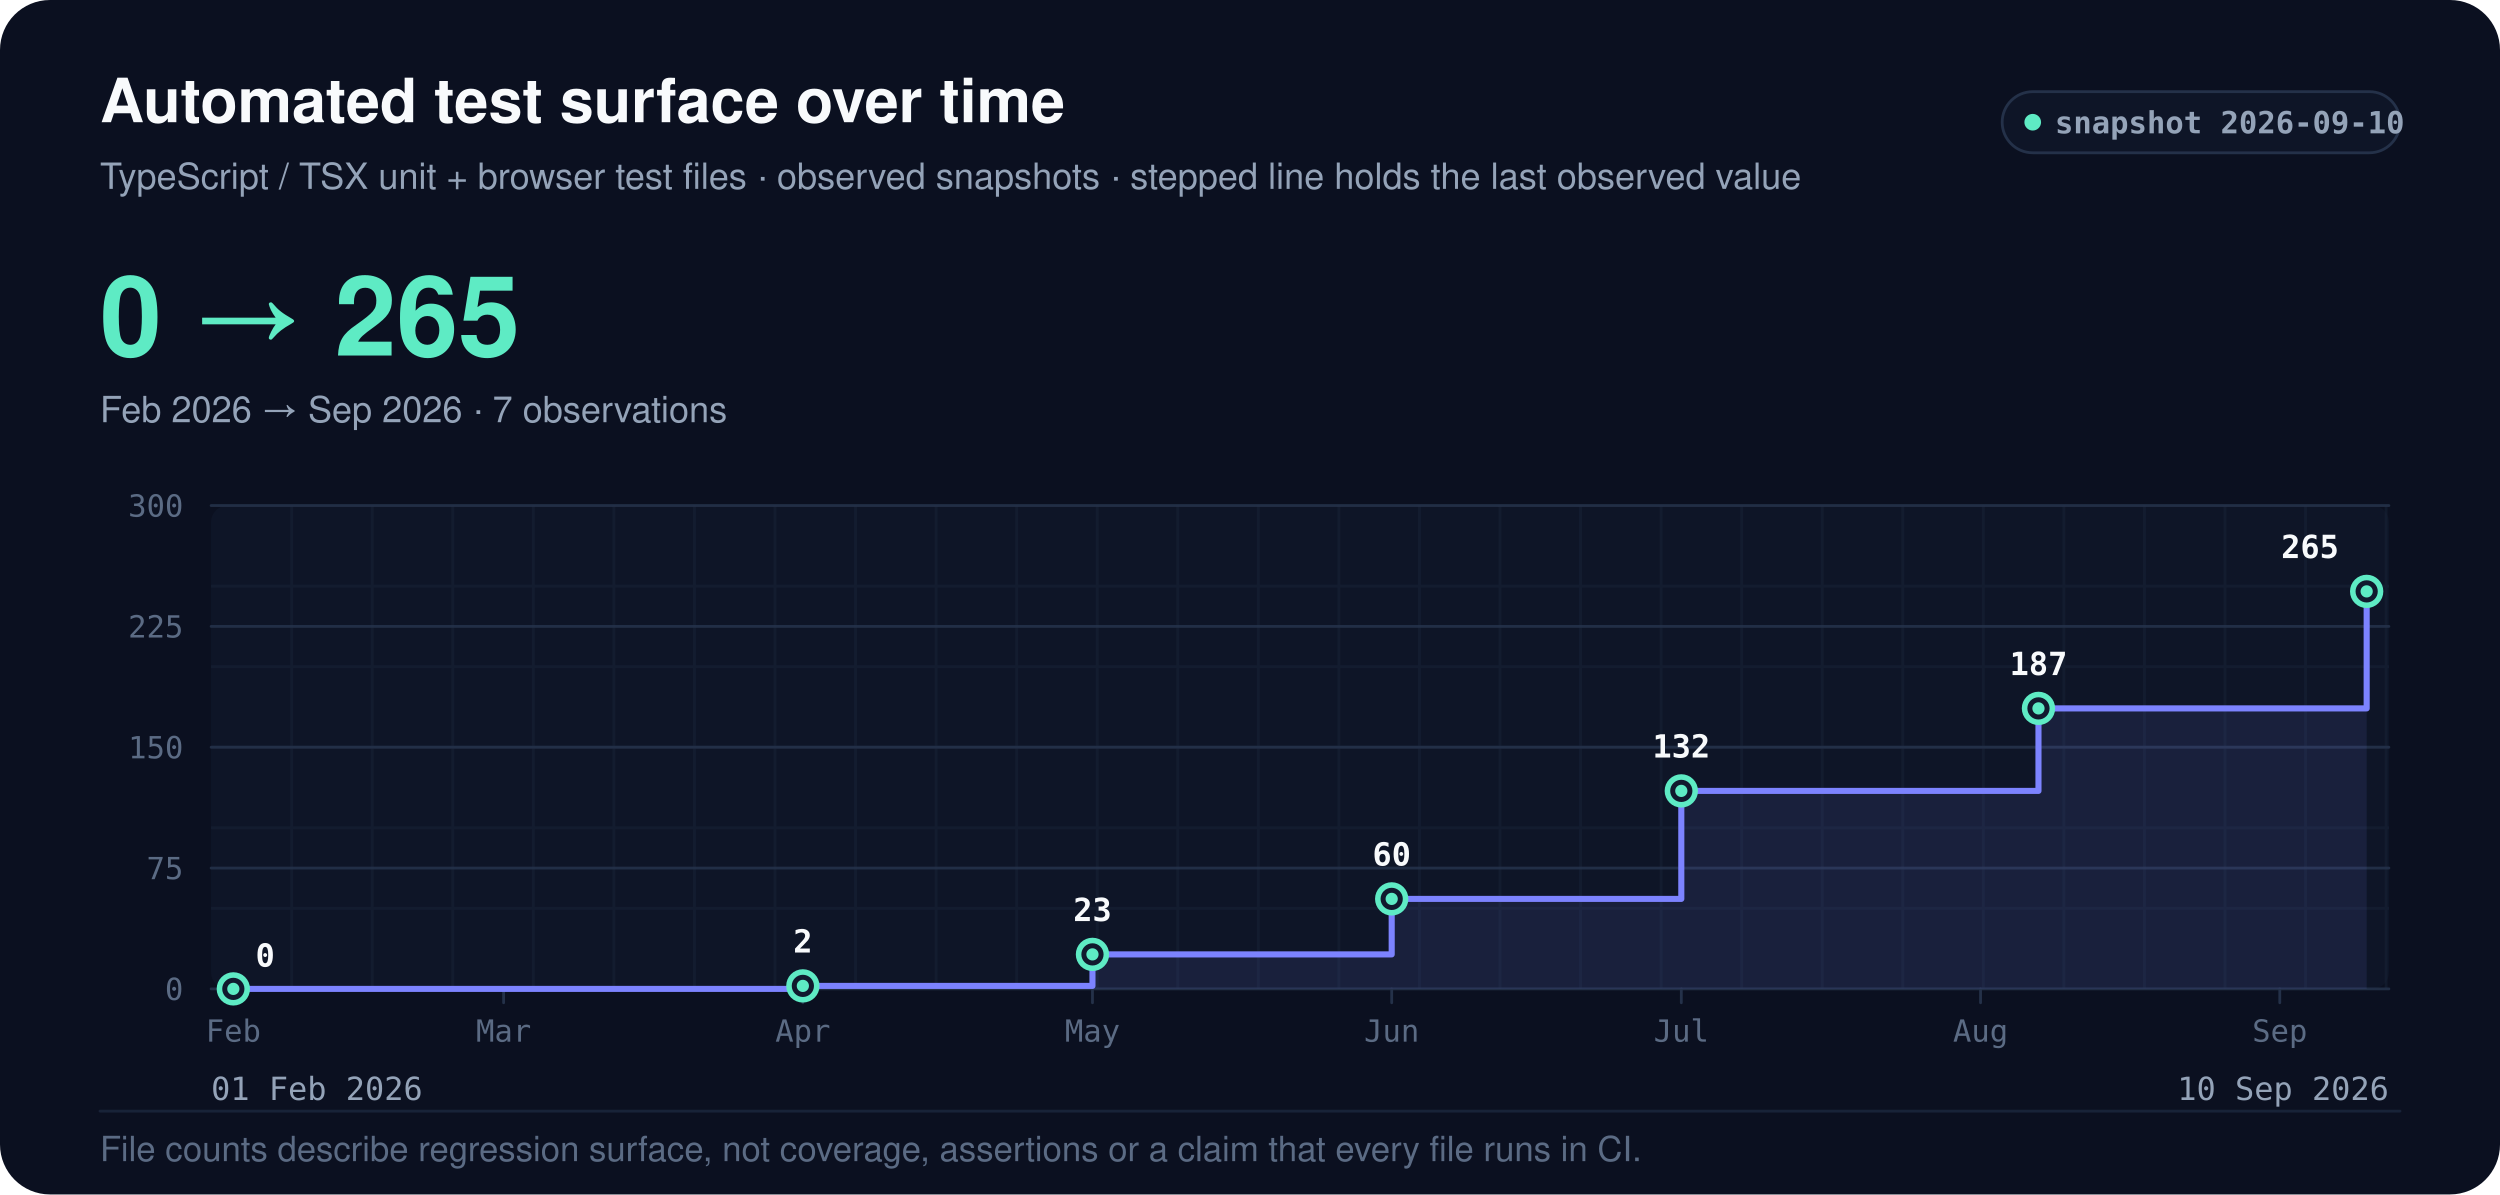
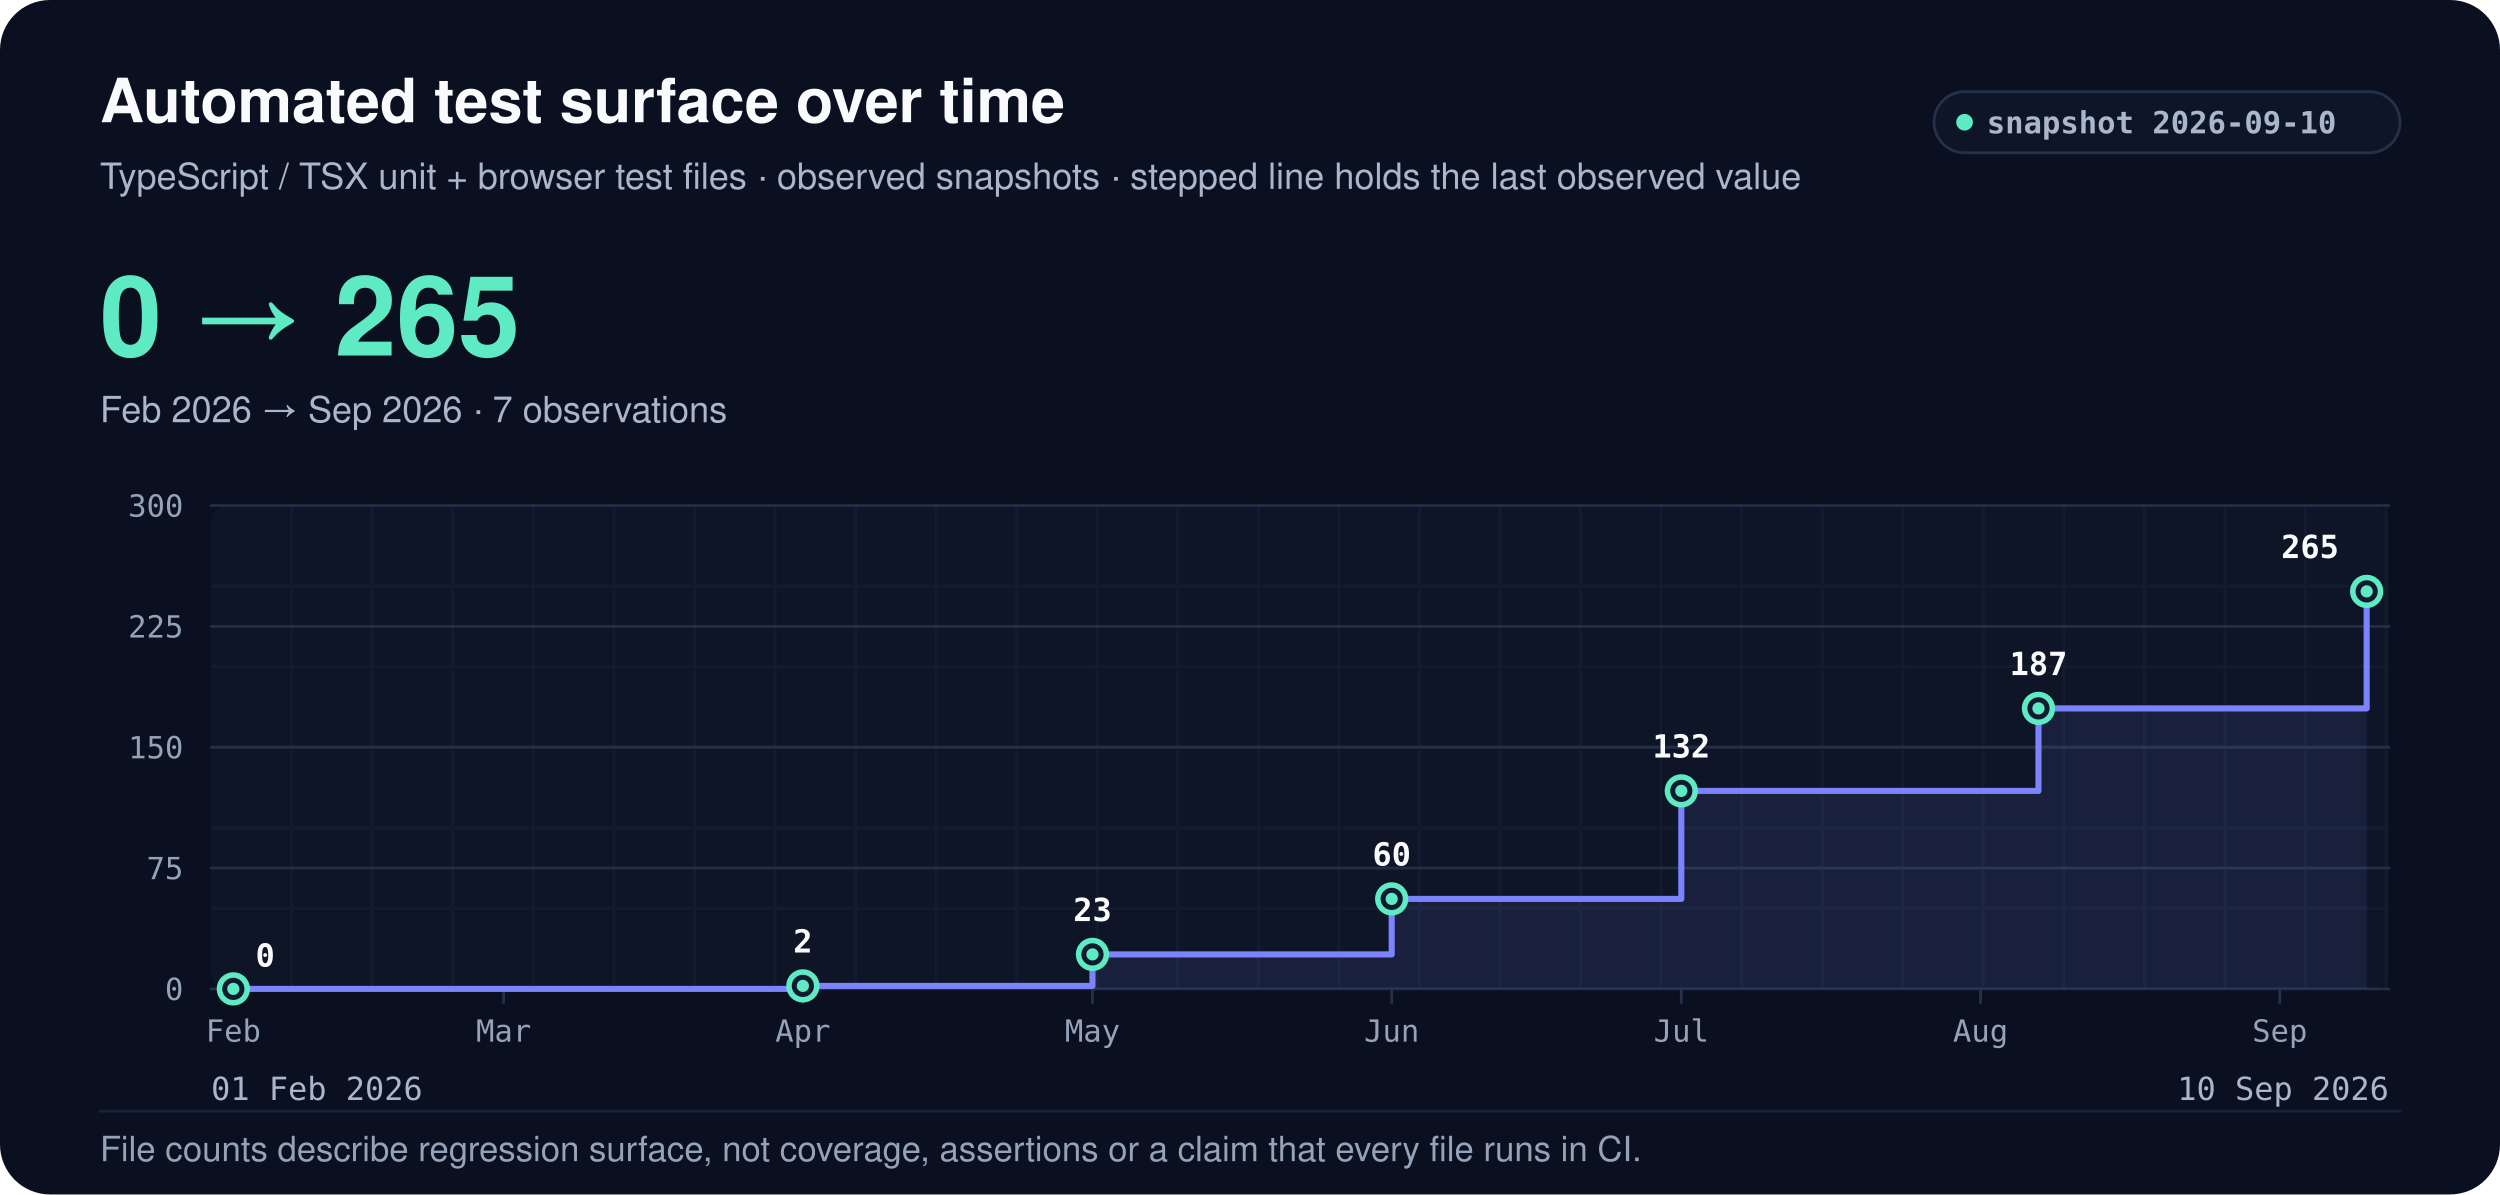
<svg xmlns="http://www.w3.org/2000/svg" width="900" height="430" viewBox="0 0 900 430" role="img" aria-labelledby="title desc">
  <g font-family="-apple-system,BlinkMacSystemFont,'Segoe UI',Helvetica,Arial,sans-serif">
    <rect x="0" y="0" width="900" height="430" rx="18" fill="#0B1020" />
    <text x="36" y="44" fill="#F8FAFC" font-size="22" font-weight="650" text-anchor="start">Automated test surface over time</text>
-     <text x="36" y="68" fill="#94A3B8" font-size="13" font-weight="400" text-anchor="start">TypeScript / TSX unit + browser test files · observed snapshots · stepped line holds the last observed value</text>
-     <rect x="720.78" y="33" width="143.22" height="22" rx="11" fill="#0E1527" stroke="#243149" stroke-width="1" />
-     <circle cx="731.78" cy="44" r="3" fill="#5EEBC4" />
-     <text x="739.78" y="48" fill="#94A3B8" font-size="11" font-weight="600" text-anchor="start" font-family="ui-monospace,SFMono-Regular,Menlo,Consolas,monospace">snapshot 2026-09-10</text>
+     <text x="36" y="68" fill="#A9B6CB" font-size="13" font-weight="400" text-anchor="start">TypeScript / TSX unit + browser test files · observed snapshots · stepped line holds the last observed value</text>
+     <rect x="696.24" y="33" width="167.76" height="22" rx="11" fill="#0E1527" stroke="#243149" stroke-width="1" />
+     <circle cx="707.24" cy="44" r="3" fill="#5EEBC4" />
+     <text x="715.24" y="48" fill="#A9B6CB" font-size="11" font-weight="600" text-anchor="start" font-family="ui-monospace,SFMono-Regular,Menlo,Consolas,monospace">snapshot 2026-09-10</text>
    <text x="36" y="128" fill="#5EEBC4" font-size="40" font-weight="700" text-anchor="start">0 → 265</text>
-     <text x="36" y="152" fill="#94A3B8" font-size="13" font-weight="400" text-anchor="start">Feb 2026 → Sep 2026 · 7 observations</text>
+     <text x="36" y="152" fill="#A9B6CB" font-size="13" font-weight="400" text-anchor="start">Feb 2026 → Sep 2026 · 7 observations</text>
    <rect x="76" y="182" width="784" height="174" rx="6" fill="#0E1527" />
    <path d="M 105 182 V 356 M 134 182 V 356 M 163 182 V 356 M 192 182 V 356 M 221 182 V 356 M 250 182 V 356 M 279 182 V 356 M 308 182 V 356 M 337 182 V 356 M 366 182 V 356 M 395 182 V 356 M 424 182 V 356 M 453 182 V 356 M 482 182 V 356 M 511 182 V 356 M 540 182 V 356 M 569 182 V 356 M 598 182 V 356 M 627 182 V 356 M 656 182 V 356 M 685 182 V 356 M 714 182 V 356 M 743 182 V 356 M 772 182 V 356 M 801 182 V 356 M 830 182 V 356 M 859 182 V 356 M 76 211 H 860 M 76 240 H 860 M 76 269 H 860 M 76 298 H 860 M 76 327 H 860" stroke="#182338" stroke-width="1" fill="none" stroke-linecap="butt" stroke-linejoin="round" opacity="0.5" />
    <path d="M 76 356 L 860 356" stroke="#243149" stroke-width="1" fill="none" stroke-linecap="round" stroke-linejoin="round" opacity="0.9" />
-     <text x="66" y="360" fill="#5B6B84" font-size="11" font-weight="400" text-anchor="end" font-family="ui-monospace,SFMono-Regular,Menlo,Consolas,monospace">0</text>
+     <text x="66" y="360" fill="#94A3B8" font-size="11" font-weight="400" text-anchor="end" font-family="ui-monospace,SFMono-Regular,Menlo,Consolas,monospace">0</text>
    <path d="M 76 312.5 L 860 312.5" stroke="#243149" stroke-width="1" fill="none" stroke-linecap="round" stroke-linejoin="round" opacity="0.9" />
-     <text x="66" y="316.5" fill="#5B6B84" font-size="11" font-weight="400" text-anchor="end" font-family="ui-monospace,SFMono-Regular,Menlo,Consolas,monospace">75</text>
+     <text x="66" y="316.5" fill="#94A3B8" font-size="11" font-weight="400" text-anchor="end" font-family="ui-monospace,SFMono-Regular,Menlo,Consolas,monospace">75</text>
    <path d="M 76 269 L 860 269" stroke="#243149" stroke-width="1" fill="none" stroke-linecap="round" stroke-linejoin="round" opacity="0.9" />
-     <text x="66" y="273" fill="#5B6B84" font-size="11" font-weight="400" text-anchor="end" font-family="ui-monospace,SFMono-Regular,Menlo,Consolas,monospace">150</text>
+     <text x="66" y="273" fill="#94A3B8" font-size="11" font-weight="400" text-anchor="end" font-family="ui-monospace,SFMono-Regular,Menlo,Consolas,monospace">150</text>
    <path d="M 76 225.5 L 860 225.5" stroke="#243149" stroke-width="1" fill="none" stroke-linecap="round" stroke-linejoin="round" opacity="0.9" />
-     <text x="66" y="229.5" fill="#5B6B84" font-size="11" font-weight="400" text-anchor="end" font-family="ui-monospace,SFMono-Regular,Menlo,Consolas,monospace">225</text>
+     <text x="66" y="229.5" fill="#94A3B8" font-size="11" font-weight="400" text-anchor="end" font-family="ui-monospace,SFMono-Regular,Menlo,Consolas,monospace">225</text>
    <path d="M 76 182 L 860 182" stroke="#243149" stroke-width="1" fill="none" stroke-linecap="round" stroke-linejoin="round" opacity="0.9" />
-     <text x="66" y="186" fill="#5B6B84" font-size="11" font-weight="400" text-anchor="end" font-family="ui-monospace,SFMono-Regular,Menlo,Consolas,monospace">300</text>
+     <text x="66" y="186" fill="#94A3B8" font-size="11" font-weight="400" text-anchor="end" font-family="ui-monospace,SFMono-Regular,Menlo,Consolas,monospace">300</text>
    <path d="M 84 356 L 84 361" stroke="#243149" stroke-width="1" fill="none" stroke-linecap="round" stroke-linejoin="round" />
-     <text x="84" y="375" fill="#5B6B84" font-size="11" font-weight="400" text-anchor="middle" font-family="ui-monospace,SFMono-Regular,Menlo,Consolas,monospace">Feb</text>
+     <text x="84" y="375" fill="#94A3B8" font-size="11" font-weight="400" text-anchor="middle" font-family="ui-monospace,SFMono-Regular,Menlo,Consolas,monospace">Feb</text>
    <path d="M 181.3 356 L 181.3 361" stroke="#243149" stroke-width="1" fill="none" stroke-linecap="round" stroke-linejoin="round" />
-     <text x="181.3" y="375" fill="#5B6B84" font-size="11" font-weight="400" text-anchor="middle" font-family="ui-monospace,SFMono-Regular,Menlo,Consolas,monospace">Mar</text>
+     <text x="181.3" y="375" fill="#94A3B8" font-size="11" font-weight="400" text-anchor="middle" font-family="ui-monospace,SFMono-Regular,Menlo,Consolas,monospace">Mar</text>
    <path d="M 289.03 356 L 289.03 361" stroke="#243149" stroke-width="1" fill="none" stroke-linecap="round" stroke-linejoin="round" />
-     <text x="289.03" y="375" fill="#5B6B84" font-size="11" font-weight="400" text-anchor="middle" font-family="ui-monospace,SFMono-Regular,Menlo,Consolas,monospace">Apr</text>
+     <text x="289.03" y="375" fill="#94A3B8" font-size="11" font-weight="400" text-anchor="middle" font-family="ui-monospace,SFMono-Regular,Menlo,Consolas,monospace">Apr</text>
    <path d="M 393.29 356 L 393.29 361" stroke="#243149" stroke-width="1" fill="none" stroke-linecap="round" stroke-linejoin="round" />
-     <text x="393.29" y="375" fill="#5B6B84" font-size="11" font-weight="400" text-anchor="middle" font-family="ui-monospace,SFMono-Regular,Menlo,Consolas,monospace">May</text>
+     <text x="393.29" y="375" fill="#94A3B8" font-size="11" font-weight="400" text-anchor="middle" font-family="ui-monospace,SFMono-Regular,Menlo,Consolas,monospace">May</text>
    <path d="M 501.01 356 L 501.01 361" stroke="#243149" stroke-width="1" fill="none" stroke-linecap="round" stroke-linejoin="round" />
-     <text x="501.01" y="375" fill="#5B6B84" font-size="11" font-weight="400" text-anchor="middle" font-family="ui-monospace,SFMono-Regular,Menlo,Consolas,monospace">Jun</text>
+     <text x="501.01" y="375" fill="#94A3B8" font-size="11" font-weight="400" text-anchor="middle" font-family="ui-monospace,SFMono-Regular,Menlo,Consolas,monospace">Jun</text>
    <path d="M 605.27 356 L 605.27 361" stroke="#243149" stroke-width="1" fill="none" stroke-linecap="round" stroke-linejoin="round" />
-     <text x="605.27" y="375" fill="#5B6B84" font-size="11" font-weight="400" text-anchor="middle" font-family="ui-monospace,SFMono-Regular,Menlo,Consolas,monospace">Jul</text>
+     <text x="605.27" y="375" fill="#94A3B8" font-size="11" font-weight="400" text-anchor="middle" font-family="ui-monospace,SFMono-Regular,Menlo,Consolas,monospace">Jul</text>
    <path d="M 713 356 L 713 361" stroke="#243149" stroke-width="1" fill="none" stroke-linecap="round" stroke-linejoin="round" />
-     <text x="713" y="375" fill="#5B6B84" font-size="11" font-weight="400" text-anchor="middle" font-family="ui-monospace,SFMono-Regular,Menlo,Consolas,monospace">Aug</text>
+     <text x="713" y="375" fill="#94A3B8" font-size="11" font-weight="400" text-anchor="middle" font-family="ui-monospace,SFMono-Regular,Menlo,Consolas,monospace">Aug</text>
    <path d="M 820.72 356 L 820.72 361" stroke="#243149" stroke-width="1" fill="none" stroke-linecap="round" stroke-linejoin="round" />
-     <text x="820.72" y="375" fill="#5B6B84" font-size="11" font-weight="400" text-anchor="middle" font-family="ui-monospace,SFMono-Regular,Menlo,Consolas,monospace">Sep</text>
+     <text x="820.72" y="375" fill="#94A3B8" font-size="11" font-weight="400" text-anchor="middle" font-family="ui-monospace,SFMono-Regular,Menlo,Consolas,monospace">Sep</text>
    <path d="M 84 356 H 289.03 V 354.92 H 393.29 V 343.58 H 501.01 V 323.6 H 605.27 V 284.72 H 733.85 V 255.02 H 852 V 212.9 V 356 H 84 Z" stroke="#7C83FF" stroke-width="0" fill="#7C83FF" stroke-linecap="butt" stroke-linejoin="round" opacity="0.1" />
    <path d="M 84 356 H 289.03 V 354.92 H 393.29 V 343.58 H 501.01 V 323.6 H 605.27 V 284.72 H 733.85 V 255.02 H 852 V 212.9" stroke="#7C83FF" stroke-width="2.2" fill="none" stroke-linecap="butt" stroke-linejoin="round" />
    <circle cx="84" cy="356" r="5" fill="#111A2E" stroke="#5EEBC4" stroke-width="2" />
    <circle cx="84" cy="356" r="2.2" fill="#5EEBC4" />
    <text x="92" y="348" fill="#F8FAFC" font-size="11.5" font-weight="600" text-anchor="start" font-family="ui-monospace,SFMono-Regular,Menlo,Consolas,monospace">0</text>
    <circle cx="289.03" cy="354.92" r="5" fill="#111A2E" stroke="#5EEBC4" stroke-width="2" />
    <circle cx="289.03" cy="354.92" r="2.2" fill="#5EEBC4" />
    <text x="289.03" y="342.92" fill="#F8FAFC" font-size="11.5" font-weight="600" text-anchor="middle" font-family="ui-monospace,SFMono-Regular,Menlo,Consolas,monospace">2</text>
    <circle cx="393.29" cy="343.58" r="5" fill="#111A2E" stroke="#5EEBC4" stroke-width="2" />
    <circle cx="393.29" cy="343.58" r="2.2" fill="#5EEBC4" />
    <text x="393.29" y="331.58" fill="#F8FAFC" font-size="11.5" font-weight="600" text-anchor="middle" font-family="ui-monospace,SFMono-Regular,Menlo,Consolas,monospace">23</text>
    <circle cx="501.01" cy="323.6" r="5" fill="#111A2E" stroke="#5EEBC4" stroke-width="2" />
    <circle cx="501.01" cy="323.6" r="2.2" fill="#5EEBC4" />
    <text x="501.01" y="311.6" fill="#F8FAFC" font-size="11.5" font-weight="600" text-anchor="middle" font-family="ui-monospace,SFMono-Regular,Menlo,Consolas,monospace">60</text>
    <circle cx="605.27" cy="284.72" r="5" fill="#111A2E" stroke="#5EEBC4" stroke-width="2" />
    <circle cx="605.27" cy="284.72" r="2.2" fill="#5EEBC4" />
    <text x="605.27" y="272.72" fill="#F8FAFC" font-size="11.5" font-weight="600" text-anchor="middle" font-family="ui-monospace,SFMono-Regular,Menlo,Consolas,monospace">132</text>
    <circle cx="733.85" cy="255.02" r="5" fill="#111A2E" stroke="#5EEBC4" stroke-width="2" />
    <circle cx="733.85" cy="255.02" r="2.2" fill="#5EEBC4" />
    <text x="733.85" y="243.02" fill="#F8FAFC" font-size="11.5" font-weight="600" text-anchor="middle" font-family="ui-monospace,SFMono-Regular,Menlo,Consolas,monospace">187</text>
    <circle cx="852" cy="212.9" r="5" fill="#111A2E" stroke="#5EEBC4" stroke-width="2" />
    <circle cx="852" cy="212.9" r="2.2" fill="#5EEBC4" />
    <text x="842" y="200.9" fill="#F8FAFC" font-size="11.5" font-weight="600" text-anchor="end" font-family="ui-monospace,SFMono-Regular,Menlo,Consolas,monospace">265</text>
-     <text x="76" y="396" fill="#94A3B8" font-size="11.5" font-weight="400" text-anchor="start" font-family="ui-monospace,SFMono-Regular,Menlo,Consolas,monospace">01 Feb 2026</text>
-     <text x="860" y="396" fill="#94A3B8" font-size="11.5" font-weight="400" text-anchor="end" font-family="ui-monospace,SFMono-Regular,Menlo,Consolas,monospace">10 Sep 2026</text>
+     <text x="76" y="396" fill="#A9B6CB" font-size="11.5" font-weight="400" text-anchor="start" font-family="ui-monospace,SFMono-Regular,Menlo,Consolas,monospace">01 Feb 2026</text>
+     <text x="860" y="396" fill="#A9B6CB" font-size="11.5" font-weight="400" text-anchor="end" font-family="ui-monospace,SFMono-Regular,Menlo,Consolas,monospace">10 Sep 2026</text>
    <path d="M 36 400 L 864 400" stroke="#182338" stroke-width="1" fill="none" stroke-linecap="round" stroke-linejoin="round" />
-     <text x="36" y="418" fill="#5B6B84" font-size="12.5" font-weight="400" text-anchor="start">File counts describe regression surface, not coverage, assertions or a claim that every file runs in CI.</text>
+     <text x="36" y="418" fill="#94A3B8" font-size="12.5" font-weight="400" text-anchor="start">File counts describe regression surface, not coverage, assertions or a claim that every file runs in CI.</text>
  </g>
</svg>
